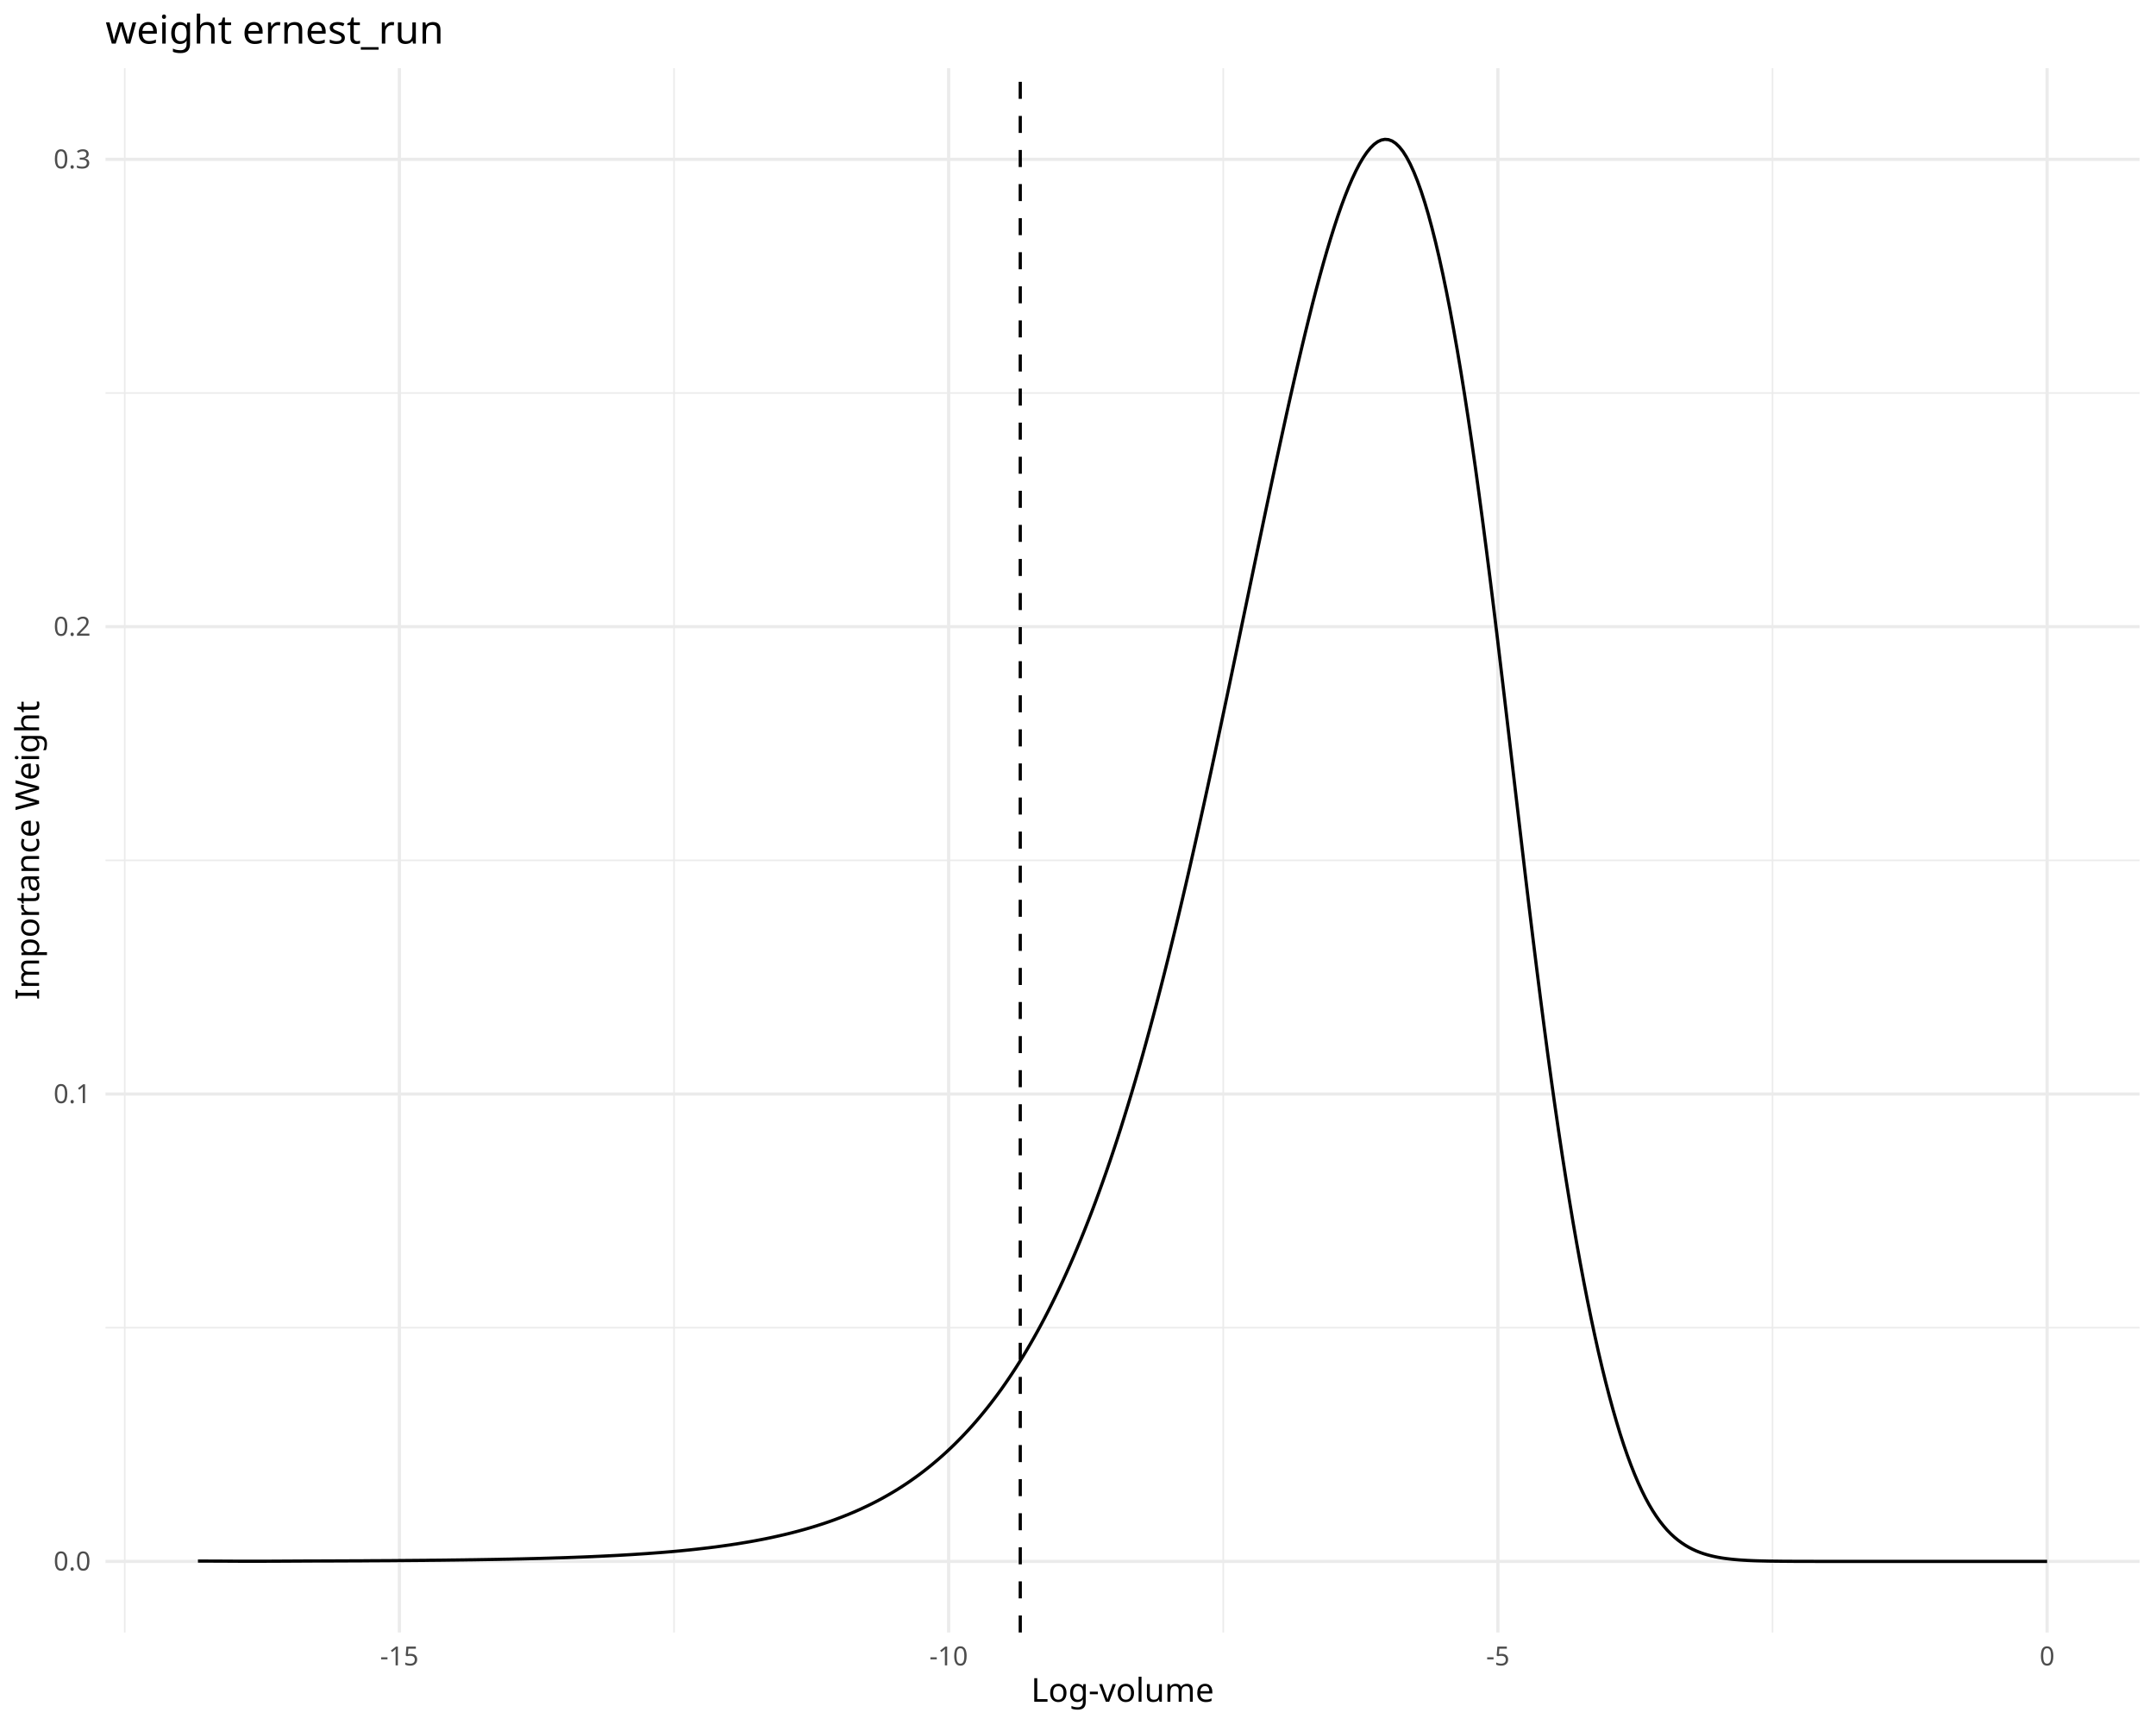
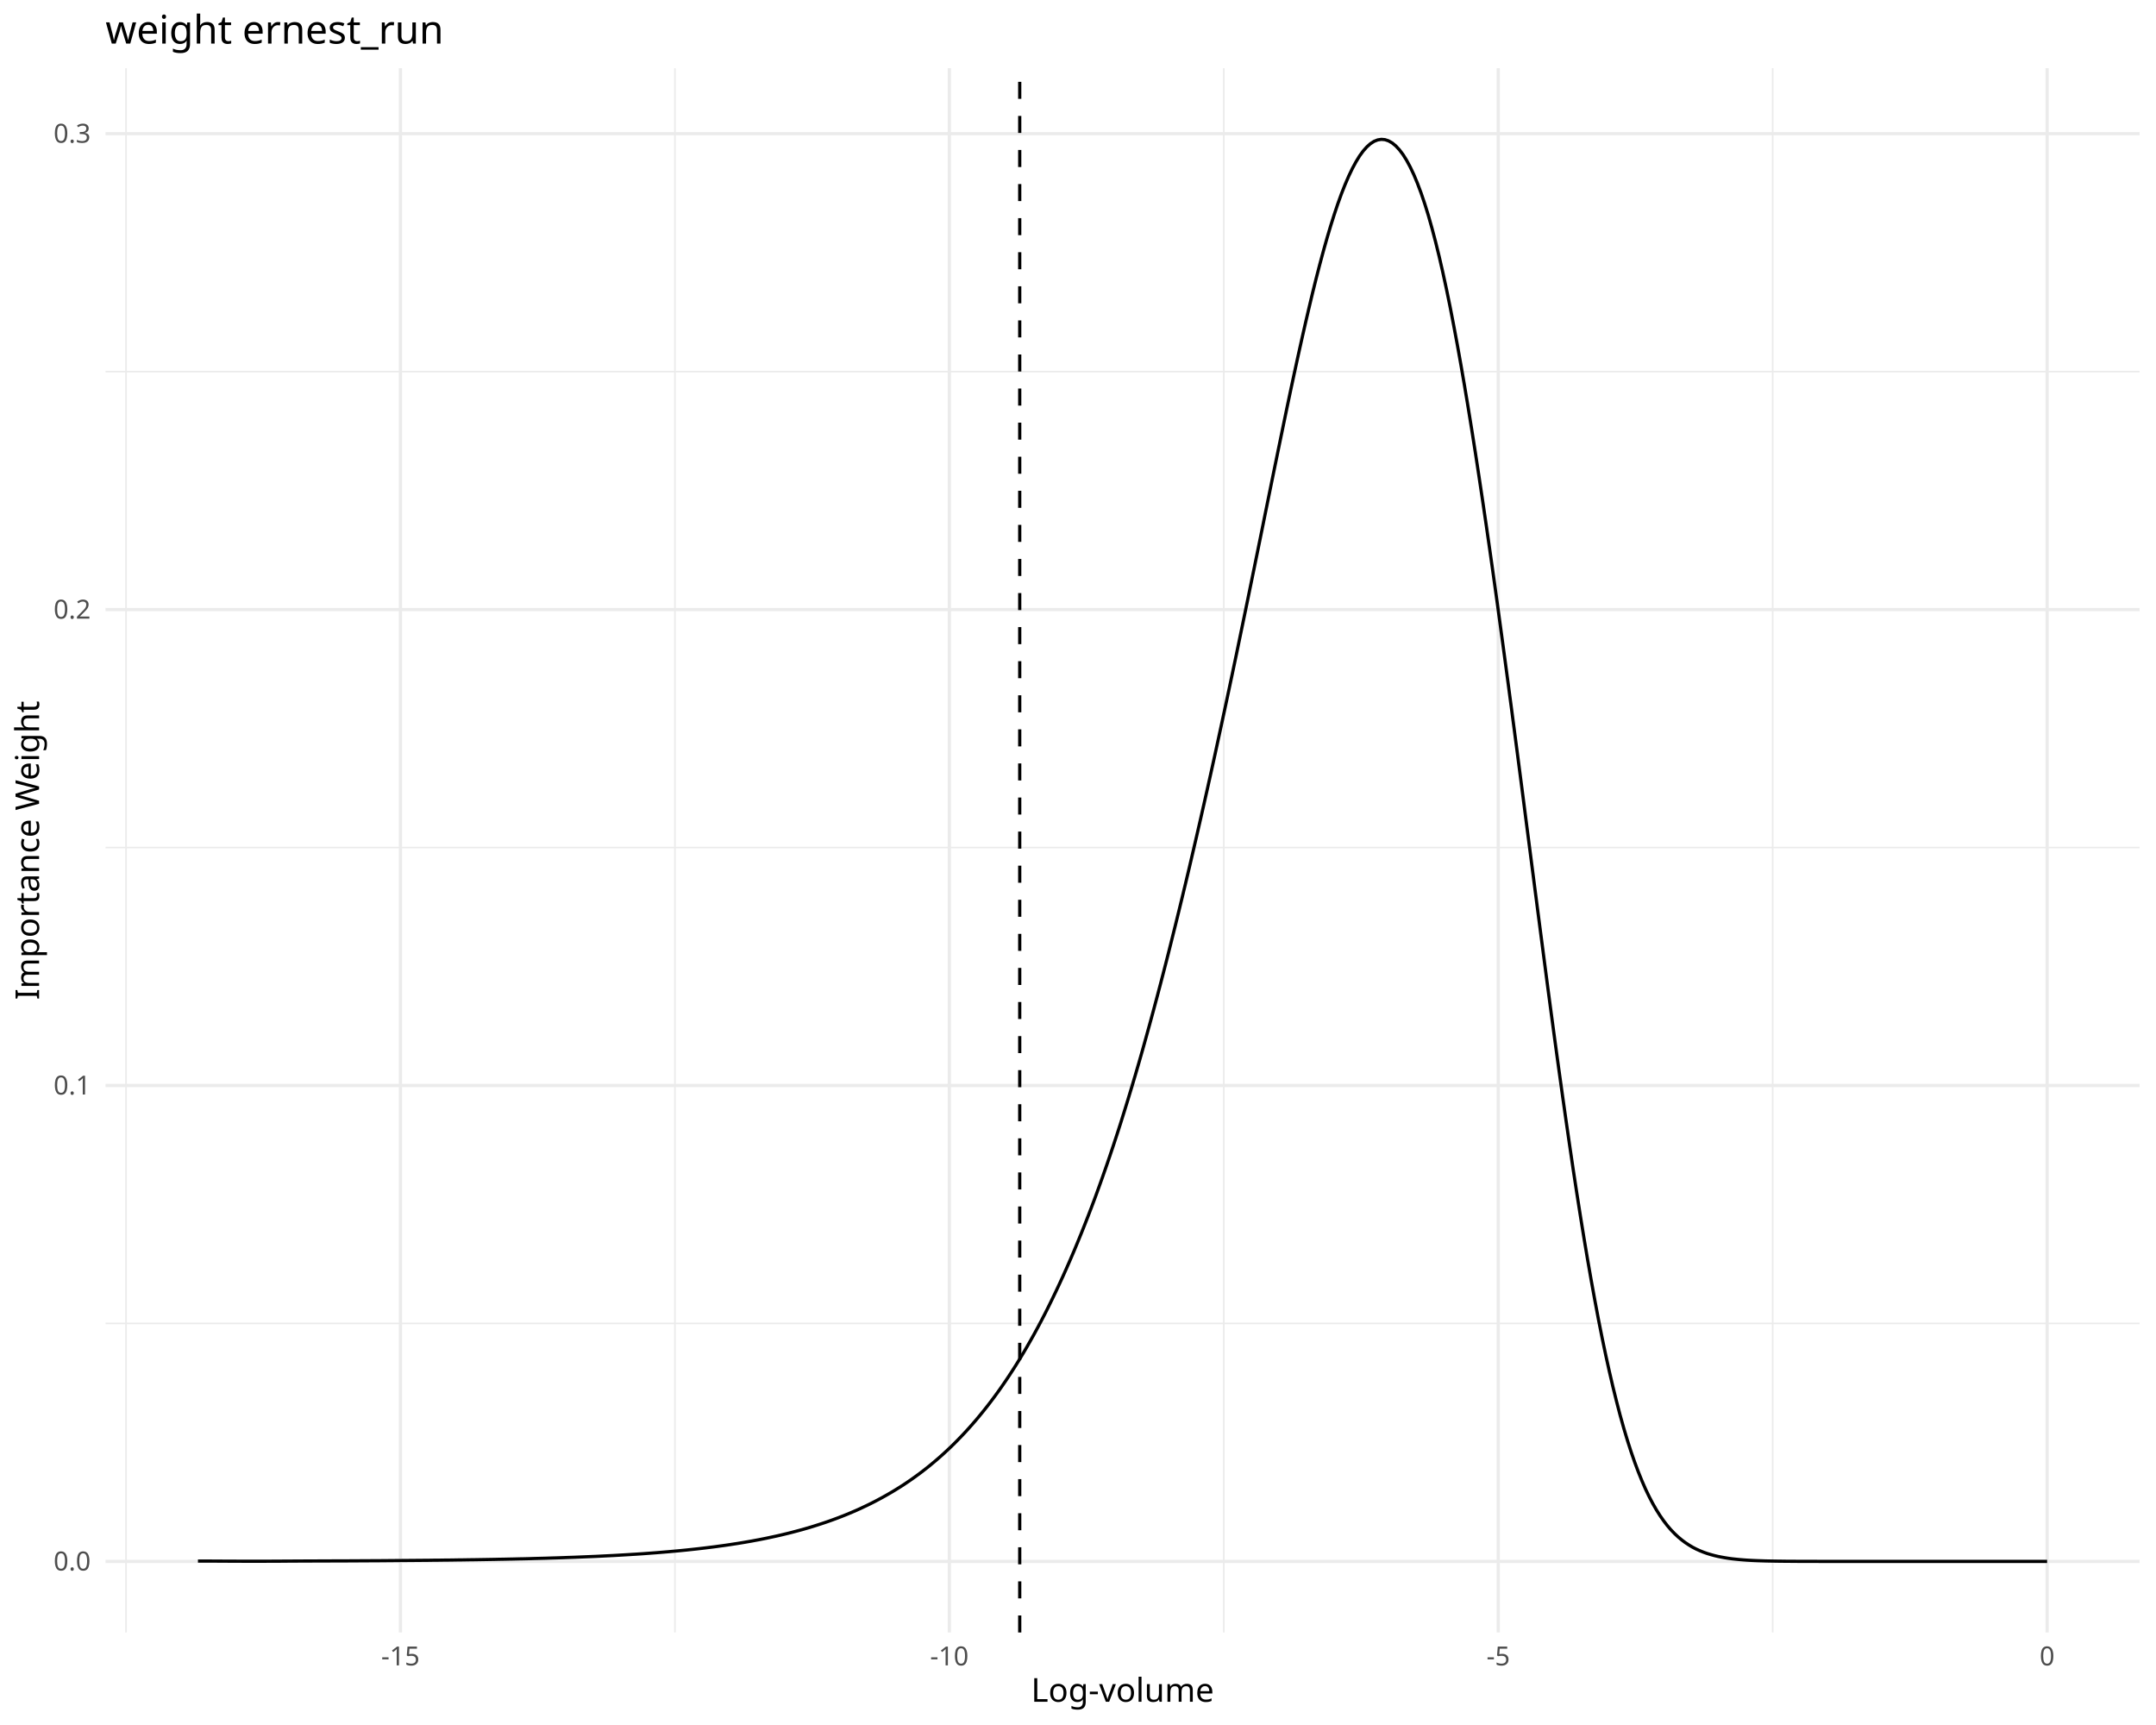
<svg xmlns="http://www.w3.org/2000/svg" class="svglite" data-engine-version="2.0" width="720.00pt" height="576.00pt" viewBox="0 0 720.00 576.00">
  <defs>
    <style type="text/css">
    .svglite line, .svglite polyline, .svglite polygon, .svglite path, .svglite rect, .svglite circle {
      fill: none;
      stroke: #000000;
      stroke-linecap: round;
      stroke-linejoin: round;
      stroke-miterlimit: 10.00;
    }
  </style>
  </defs>
  <rect width="100%" height="100%" style="stroke: none; fill: #FFFFFF;" />
  <defs>
    <clipPath id="cpMC4wMHw3MjAuMDB8MC4wMHw1NzYuMDA=">
      <rect x="0.00" y="0.00" width="720.00" height="576.00" />
    </clipPath>
  </defs>
  <g clip-path="url(#cpMC4wMHw3MjAuMDB8MC4wMHw1NzYuMDA=)">
</g>
  <defs>
    <clipPath id="cpMzUuMjR8NzE0LjUyfDIyLjc4fDU0NS4xMQ==">
      <rect x="35.24" y="22.78" width="679.28" height="522.33" />
    </clipPath>
  </defs>
  <g clip-path="url(#cpMzUuMjR8NzE0LjUyfDIyLjc4fDU0NS4xMQ==)">
-     <polyline points="35.24,443.34 714.52,443.34 " style="stroke-width: 0.53; stroke: #EBEBEB; stroke-linecap: butt;" />
-     <polyline points="35.24,287.28 714.52,287.28 " style="stroke-width: 0.53; stroke: #EBEBEB; stroke-linecap: butt;" />
-     <polyline points="35.24,131.23 714.52,131.23 " style="stroke-width: 0.53; stroke: #EBEBEB; stroke-linecap: butt;" />
-     <polyline points="41.66,545.11 41.66,22.78 " style="stroke-width: 0.53; stroke: #EBEBEB; stroke-linecap: butt;" />
-     <polyline points="225.09,545.11 225.09,22.78 " style="stroke-width: 0.53; stroke: #EBEBEB; stroke-linecap: butt;" />
-     <polyline points="408.51,545.11 408.51,22.78 " style="stroke-width: 0.53; stroke: #EBEBEB; stroke-linecap: butt;" />
-     <polyline points="591.93,545.11 591.93,22.78 " style="stroke-width: 0.53; stroke: #EBEBEB; stroke-linecap: butt;" />
+     <polyline points="35.24,441.91 714.52,441.91 " style="stroke-width: 0.53; stroke: #EBEBEB; stroke-linecap: butt;" />
+     <polyline points="35.24,283.00 714.52,283.00 " style="stroke-width: 0.53; stroke: #EBEBEB; stroke-linecap: butt;" />
+     <polyline points="35.24,124.08 714.52,124.08 " style="stroke-width: 0.53; stroke: #EBEBEB; stroke-linecap: butt;" />
+     <polyline points="42.08,545.11 42.08,22.78 " style="stroke-width: 0.53; stroke: #EBEBEB; stroke-linecap: butt;" />
+     <polyline points="225.39,545.11 225.39,22.78 " style="stroke-width: 0.53; stroke: #EBEBEB; stroke-linecap: butt;" />
+     <polyline points="408.69,545.11 408.69,22.78 " style="stroke-width: 0.53; stroke: #EBEBEB; stroke-linecap: butt;" />
+     <polyline points="591.99,545.11 591.99,22.78 " style="stroke-width: 0.53; stroke: #EBEBEB; stroke-linecap: butt;" />
    <polyline points="35.24,521.37 714.52,521.37 " style="stroke-width: 1.07; stroke: #EBEBEB; stroke-linecap: butt;" />
-     <polyline points="35.24,365.31 714.52,365.31 " style="stroke-width: 1.07; stroke: #EBEBEB; stroke-linecap: butt;" />
-     <polyline points="35.24,209.25 714.52,209.25 " style="stroke-width: 1.07; stroke: #EBEBEB; stroke-linecap: butt;" />
-     <polyline points="35.24,53.20 714.52,53.20 " style="stroke-width: 1.07; stroke: #EBEBEB; stroke-linecap: butt;" />
-     <polyline points="133.37,545.11 133.37,22.78 " style="stroke-width: 1.07; stroke: #EBEBEB; stroke-linecap: butt;" />
-     <polyline points="316.80,545.11 316.80,22.78 " style="stroke-width: 1.07; stroke: #EBEBEB; stroke-linecap: butt;" />
-     <polyline points="500.22,545.11 500.22,22.78 " style="stroke-width: 1.07; stroke: #EBEBEB; stroke-linecap: butt;" />
+     <polyline points="35.24,362.46 714.52,362.46 " style="stroke-width: 1.07; stroke: #EBEBEB; stroke-linecap: butt;" />
+     <polyline points="35.24,203.54 714.52,203.54 " style="stroke-width: 1.07; stroke: #EBEBEB; stroke-linecap: butt;" />
+     <polyline points="35.24,44.63 714.52,44.63 " style="stroke-width: 1.07; stroke: #EBEBEB; stroke-linecap: butt;" />
+     <polyline points="133.73,545.11 133.73,22.78 " style="stroke-width: 1.07; stroke: #EBEBEB; stroke-linecap: butt;" />
+     <polyline points="317.04,545.11 317.04,22.78 " style="stroke-width: 1.07; stroke: #EBEBEB; stroke-linecap: butt;" />
+     <polyline points="500.34,545.11 500.34,22.78 " style="stroke-width: 1.07; stroke: #EBEBEB; stroke-linecap: butt;" />
    <polyline points="683.64,545.11 683.64,22.78 " style="stroke-width: 1.07; stroke: #EBEBEB; stroke-linecap: butt;" />
-     <polyline points="66.11,521.26 67.32,521.26 68.53,521.26 69.74,521.27 70.95,521.27 72.16,521.28 73.37,521.28 74.57,521.29 75.78,521.29 76.99,521.30 78.20,521.31 79.41,521.31 80.62,521.32 81.82,521.32 83.03,521.32 84.24,521.32 85.45,521.32 86.66,521.32 87.87,521.32 89.08,521.31 90.28,521.31 91.49,521.30 92.70,521.30 93.91,521.29 95.12,521.28 96.33,521.28 97.53,521.27 98.74,521.26 99.95,521.26 101.16,521.25 102.37,521.24 103.58,521.24 104.79,521.23 105.99,521.23 107.20,521.23 108.41,521.22 109.62,521.22 110.83,521.22 112.04,521.21 113.25,521.21 114.45,521.20 115.66,521.20 116.87,521.19 118.08,521.19 119.29,521.18 120.50,521.18 121.70,521.17 122.91,521.16 124.12,521.15 125.33,521.15 126.54,521.14 127.75,521.13 128.96,521.12 130.16,521.12 131.37,521.11 132.58,521.10 133.79,521.09 135.00,521.08 136.21,521.07 137.41,521.06 138.62,521.05 139.83,521.04 141.04,521.03 142.25,521.02 143.46,521.00 144.67,520.99 145.87,520.98 147.08,520.97 148.29,520.95 149.50,520.94 150.71,520.92 151.92,520.91 153.12,520.89 154.33,520.88 155.54,520.86 156.75,520.84 157.96,520.83 159.17,520.81 160.38,520.79 161.58,520.77 162.79,520.75 164.00,520.73 165.21,520.71 166.42,520.69 167.63,520.66 168.83,520.64 170.04,520.62 171.25,520.59 172.46,520.56 173.67,520.54 174.88,520.51 176.09,520.48 177.29,520.45 178.50,520.42 179.71,520.39 180.92,520.36 182.13,520.32 183.34,520.29 184.55,520.25 185.75,520.21 186.96,520.18 188.17,520.14 189.38,520.10 190.59,520.05 191.80,520.01 193.00,519.96 194.21,519.92 195.42,519.87 196.63,519.82 197.84,519.77 199.05,519.71 200.26,519.66 201.46,519.60 202.67,519.54 203.88,519.48 205.09,519.42 206.30,519.36 207.51,519.29 208.71,519.22 209.92,519.15 211.13,519.08 212.34,519.00 213.55,518.92 214.76,518.84 215.97,518.76 217.17,518.67 218.38,518.58 219.59,518.49 220.80,518.40 222.01,518.30 223.22,518.20 224.42,518.10 225.63,517.99 226.84,517.88 228.05,517.76 229.26,517.64 230.47,517.52 231.68,517.39 232.88,517.26 234.09,517.12 235.30,516.98 236.51,516.84 237.72,516.69 238.93,516.54 240.13,516.38 241.34,516.21 242.55,516.04 243.76,515.87 244.97,515.68 246.18,515.50 247.39,515.30 248.59,515.10 249.80,514.90 251.01,514.69 252.22,514.47 253.43,514.24 254.64,514.01 255.84,513.77 257.05,513.52 258.26,513.26 259.47,512.99 260.68,512.72 261.89,512.44 263.10,512.15 264.30,511.85 265.51,511.54 266.72,511.22 267.93,510.89 269.14,510.55 270.35,510.20 271.56,509.84 272.76,509.47 273.97,509.08 275.18,508.69 276.39,508.28 277.60,507.86 278.81,507.42 280.01,506.97 281.22,506.51 282.43,506.03 283.64,505.54 284.85,505.03 286.06,504.51 287.27,503.97 288.47,503.41 289.68,502.84 290.89,502.25 292.10,501.64 293.31,501.01 294.52,500.36 295.72,499.69 296.93,499.00 298.14,498.29 299.35,497.56 300.56,496.80 301.77,496.02 302.98,495.22 304.18,494.40 305.39,493.54 306.60,492.67 307.81,491.76 309.02,490.83 310.23,489.87 311.43,488.89 312.64,487.87 313.85,486.83 315.06,485.76 316.27,484.65 317.48,483.52 318.69,482.35 319.89,481.15 321.10,479.92 322.31,478.65 323.52,477.35 324.73,476.01 325.94,474.63 327.14,473.22 328.35,471.76 329.56,470.27 330.77,468.73 331.98,467.15 333.19,465.53 334.40,463.87 335.60,462.16 336.81,460.40 338.02,458.59 339.23,456.74 340.44,454.83 341.65,452.88 342.85,450.87 344.06,448.81 345.27,446.69 346.48,444.52 347.69,442.29 348.90,440.01 350.11,437.66 351.31,435.26 352.52,432.80 353.73,430.27 354.94,427.68 356.15,425.03 357.36,422.31 358.57,419.52 359.77,416.67 360.98,413.75 362.19,410.76 363.40,407.70 364.61,404.57 365.82,401.36 367.02,398.08 368.23,394.72 369.44,391.29 370.65,387.78 371.86,384.18 373.07,380.51 374.28,376.75 375.48,372.91 376.69,368.99 377.90,364.99 379.11,360.91 380.32,356.74 381.53,352.48 382.73,348.15 383.94,343.73 385.15,339.23 386.36,334.65 387.57,329.99 388.78,325.25 389.99,320.43 391.19,315.54 392.40,310.58 393.61,305.54 394.82,300.43 396.03,295.25 397.24,290.00 398.44,284.70 399.65,279.33 400.86,273.90 402.07,268.42 403.28,262.88 404.49,257.30 405.70,251.67 406.90,246.00 408.11,240.30 409.32,234.57 410.53,228.82 411.74,223.04 412.95,217.25 414.15,211.45 415.36,205.64 416.57,199.83 417.78,194.02 418.99,188.22 420.20,182.43 421.41,176.67 422.61,170.92 423.82,165.21 425.03,159.52 426.24,153.88 427.45,148.29 428.66,142.75 429.86,137.28 431.07,131.87 432.28,126.55 433.49,121.31 434.70,116.16 435.91,111.12 437.12,106.20 438.32,101.40 439.53,96.74 440.74,92.22 441.95,87.86 443.16,83.65 444.37,79.62 445.58,75.78 446.78,72.12 447.99,68.66 449.20,65.42 450.41,62.39 451.62,59.59 452.83,57.02 454.03,54.71 455.24,52.66 456.45,50.89 457.66,49.40 458.87,48.21 460.08,47.32 461.29,46.76 462.49,46.53 463.70,46.63 464.91,47.08 466.12,47.89 467.33,49.06 468.54,50.59 469.74,52.50 470.95,54.78 472.16,57.43 473.37,60.44 474.58,63.81 475.79,67.54 477.00,71.63 478.20,76.07 479.41,80.86 480.62,86.01 481.83,91.51 483.04,97.36 484.25,103.54 485.45,110.07 486.66,116.93 487.87,124.13 489.08,131.65 490.29,139.50 491.50,147.66 492.71,156.12 493.91,164.87 495.12,173.89 496.33,183.17 497.54,192.68 498.75,202.40 499.96,212.30 501.16,222.36 502.37,232.53 503.58,242.80 504.79,253.12 506.00,263.45 507.21,273.77 508.42,284.04 509.62,294.22 510.83,304.28 512.04,314.20 513.25,323.94 514.46,333.49 515.67,342.83 516.87,351.93 518.08,360.77 519.29,369.36 520.50,377.67 521.71,385.72 522.92,393.49 524.13,400.98 525.33,408.20 526.54,415.15 527.75,421.84 528.96,428.26 530.17,434.43 531.38,440.33 532.59,445.98 533.79,451.39 535.00,456.55 536.21,461.46 537.42,466.13 538.63,470.57 539.84,474.76 541.04,478.73 542.25,482.46 543.46,485.96 544.67,489.23 545.88,492.29 547.09,495.12 548.30,497.75 549.50,500.17 550.71,502.40 551.92,504.44 553.13,506.30 554.34,508.00 555.55,509.53 556.75,510.92 557.96,512.16 559.17,513.28 560.38,514.28 561.59,515.17 562.80,515.97 564.01,516.68 565.21,517.30 566.42,517.86 567.63,518.34 568.84,518.77 570.05,519.14 571.26,519.46 572.46,519.74 573.67,519.99 574.88,520.20 576.09,520.38 577.30,520.53 578.51,520.67 579.72,520.78 580.92,520.88 582.13,520.96 583.34,521.03 584.55,521.09 585.76,521.14 586.97,521.18 588.17,521.21 589.38,521.24 590.59,521.27 591.80,521.28 593.01,521.30 594.22,521.31 595.43,521.33 596.63,521.33 597.84,521.34 599.05,521.35 600.26,521.35 601.47,521.36 602.68,521.36 603.88,521.36 605.09,521.36 606.30,521.37 607.51,521.37 608.72,521.37 609.93,521.37 611.14,521.37 612.34,521.37 613.55,521.37 614.76,521.37 615.97,521.37 617.18,521.37 618.39,521.37 619.60,521.37 620.80,521.37 622.01,521.37 623.22,521.37 624.43,521.37 625.64,521.37 626.85,521.37 628.05,521.37 629.26,521.37 630.47,521.37 631.68,521.37 632.89,521.37 634.10,521.37 635.31,521.37 636.51,521.37 637.72,521.37 638.93,521.37 640.14,521.37 641.35,521.37 642.56,521.37 643.76,521.37 644.97,521.37 646.18,521.37 647.39,521.37 648.60,521.37 649.81,521.37 651.02,521.37 652.22,521.37 653.43,521.37 654.64,521.37 655.85,521.37 657.06,521.37 658.27,521.37 659.47,521.37 660.68,521.37 661.89,521.37 663.10,521.37 664.31,521.37 665.52,521.37 666.73,521.37 667.93,521.37 669.14,521.37 670.35,521.37 671.56,521.37 672.77,521.37 673.98,521.37 675.18,521.37 676.39,521.37 677.60,521.37 678.81,521.37 680.02,521.37 681.23,521.37 682.44,521.37 683.64,521.37 " style="stroke-width: 1.07; stroke-linecap: butt;" />
-     <line x1="340.72" y1="545.11" x2="340.72" y2="22.78" style="stroke-width: 1.07; stroke-dasharray: 5.69,5.69; stroke-linecap: butt;" />
+     <polyline points="66.11,521.26 67.32,521.26 68.53,521.26 69.74,521.26 70.95,521.27 72.16,521.27 73.37,521.28 74.57,521.29 75.78,521.29 76.99,521.30 78.20,521.30 79.41,521.31 80.62,521.31 81.82,521.32 83.03,521.32 84.24,521.32 85.45,521.32 86.66,521.32 87.87,521.32 89.08,521.31 90.28,521.31 91.49,521.30 92.70,521.30 93.91,521.29 95.12,521.28 96.33,521.27 97.53,521.27 98.74,521.26 99.95,521.25 101.16,521.25 102.37,521.24 103.58,521.24 104.79,521.23 105.99,521.23 107.20,521.22 108.41,521.22 109.62,521.22 110.83,521.21 112.04,521.21 113.25,521.20 114.45,521.20 115.66,521.20 116.87,521.19 118.08,521.18 119.29,521.18 120.50,521.17 121.70,521.17 122.91,521.16 124.12,521.15 125.33,521.14 126.54,521.14 127.75,521.13 128.96,521.12 130.16,521.11 131.37,521.10 132.58,521.09 133.79,521.08 135.00,521.07 136.21,521.06 137.41,521.05 138.62,521.04 139.83,521.03 141.04,521.02 142.25,521.01 143.46,521.00 144.67,520.98 145.87,520.97 147.08,520.96 148.29,520.94 149.50,520.93 150.71,520.92 151.92,520.90 153.12,520.88 154.33,520.87 155.54,520.85 156.75,520.83 157.96,520.82 159.17,520.80 160.38,520.78 161.58,520.76 162.79,520.74 164.00,520.72 165.21,520.70 166.42,520.67 167.63,520.65 168.83,520.63 170.04,520.60 171.25,520.58 172.46,520.55 173.67,520.52 174.88,520.50 176.09,520.47 177.29,520.44 178.50,520.40 179.71,520.37 180.92,520.34 182.13,520.31 183.34,520.27 184.55,520.23 185.75,520.20 186.96,520.16 188.17,520.12 189.38,520.07 190.59,520.03 191.80,519.99 193.00,519.94 194.21,519.89 195.42,519.84 196.63,519.79 197.84,519.74 199.05,519.69 200.26,519.63 201.46,519.57 202.67,519.51 203.88,519.45 205.09,519.39 206.30,519.32 207.51,519.25 208.71,519.18 209.92,519.11 211.13,519.03 212.34,518.96 213.55,518.88 214.76,518.80 215.97,518.71 217.17,518.62 218.38,518.53 219.59,518.44 220.80,518.34 222.01,518.24 223.22,518.14 224.42,518.03 225.63,517.92 226.84,517.81 228.05,517.69 229.26,517.57 230.47,517.44 231.68,517.31 232.88,517.18 234.09,517.04 235.30,516.90 236.51,516.75 237.72,516.60 238.93,516.45 240.13,516.28 241.34,516.12 242.55,515.95 243.76,515.77 244.97,515.58 246.18,515.40 247.39,515.20 248.59,515.00 249.80,514.79 251.01,514.58 252.22,514.35 253.43,514.13 254.64,513.89 255.84,513.65 257.05,513.39 258.26,513.13 259.47,512.87 260.68,512.59 261.89,512.30 263.10,512.01 264.30,511.71 265.51,511.39 266.72,511.07 267.93,510.74 269.14,510.39 270.35,510.04 271.56,509.67 272.76,509.29 273.97,508.90 275.18,508.50 276.39,508.09 277.60,507.66 278.81,507.22 280.01,506.77 281.22,506.30 282.43,505.82 283.64,505.32 284.85,504.81 286.06,504.28 287.27,503.74 288.47,503.17 289.68,502.60 290.89,502.00 292.10,501.39 293.31,500.75 294.52,500.10 295.72,499.43 296.93,498.74 298.14,498.03 299.35,497.29 300.56,496.54 301.77,495.76 302.98,494.95 304.18,494.13 305.39,493.27 306.60,492.39 307.81,491.49 309.02,490.55 310.23,489.59 311.43,488.60 312.64,487.58 313.85,486.53 315.06,485.45 316.27,484.33 317.48,483.19 318.69,482.01 319.89,480.79 321.10,479.54 322.31,478.26 323.52,476.93 324.73,475.57 325.94,474.17 327.14,472.73 328.35,471.25 329.56,469.73 330.77,468.16 331.98,466.55 333.19,464.90 334.40,463.19 335.60,461.45 336.81,459.65 338.02,457.80 339.23,455.90 340.44,453.95 341.65,451.95 342.85,449.90 344.06,447.79 345.27,445.63 346.48,443.41 347.69,441.13 348.90,438.80 350.11,436.40 351.31,433.95 352.52,431.44 353.73,428.87 354.94,426.24 356.15,423.54 357.36,420.78 358.57,417.96 359.77,415.07 360.98,412.12 362.19,409.09 363.40,406.00 364.61,402.84 365.82,399.61 367.02,396.31 368.23,392.93 369.44,389.48 370.65,385.95 371.86,382.34 373.07,378.66 374.28,374.90 375.48,371.06 376.69,367.14 377.90,363.15 379.11,359.08 380.32,354.93 381.53,350.70 382.73,346.40 383.94,342.02 385.15,337.57 386.36,333.05 387.57,328.46 388.78,323.80 389.99,319.08 391.19,314.29 392.40,309.44 393.61,304.52 394.82,299.54 396.03,294.51 397.24,289.41 398.44,284.26 399.65,279.05 400.86,273.78 402.07,268.46 403.28,263.08 404.49,257.65 405.70,252.16 406.90,246.62 408.11,241.03 409.32,235.40 410.53,229.72 411.74,224.00 412.95,218.24 414.15,212.44 415.36,206.60 416.57,200.74 417.78,194.84 418.99,188.93 420.20,183.00 421.41,177.06 422.61,171.11 423.82,165.17 425.03,159.23 426.24,153.32 427.45,147.44 428.66,141.59 429.86,135.80 431.07,130.07 432.28,124.43 433.49,118.87 434.70,113.42 435.91,108.09 437.12,102.90 438.32,97.86 439.53,92.99 440.74,88.30 441.95,83.80 443.16,79.51 444.37,75.44 445.58,71.61 446.78,68.02 447.99,64.68 449.20,61.61 450.41,58.81 451.62,56.28 452.83,54.04 454.03,52.08 455.24,50.42 456.45,49.06 457.66,47.98 458.87,47.20 460.08,46.72 461.29,46.53 462.49,46.63 463.70,47.03 464.91,47.72 466.12,48.71 467.33,50.01 468.54,51.61 469.74,53.53 470.95,55.78 472.16,58.34 473.37,61.24 474.58,64.47 475.79,68.03 477.00,71.93 478.20,76.17 479.41,80.75 480.62,85.67 481.83,90.93 483.04,96.51 484.25,102.39 485.45,108.58 486.66,115.05 487.87,121.80 489.08,128.80 490.29,136.05 491.50,143.52 492.71,151.20 493.91,159.08 495.12,167.14 496.33,175.38 497.54,183.77 498.75,192.31 499.96,200.99 501.16,209.79 502.37,218.70 503.58,227.71 504.79,236.82 506.00,246.00 507.21,255.25 508.42,264.55 509.62,273.88 510.83,283.22 512.04,292.57 513.25,301.90 514.46,311.20 515.67,320.44 516.87,329.62 518.08,338.70 519.29,347.67 520.50,356.51 521.71,365.20 522.92,373.73 524.13,382.08 525.33,390.23 526.54,398.16 527.75,405.87 528.96,413.33 530.17,420.54 531.38,427.47 532.59,434.13 533.79,440.50 535.00,446.58 536.21,452.36 537.42,457.85 538.63,463.04 539.84,467.93 541.04,472.54 542.25,476.86 543.46,480.90 544.67,484.67 545.88,488.17 547.09,491.41 548.30,494.40 549.50,497.16 550.71,499.69 551.92,502.01 553.13,504.12 554.34,506.04 555.55,507.78 556.75,509.35 557.96,510.77 559.17,512.03 560.38,513.17 561.59,514.18 562.80,515.09 564.01,515.89 565.21,516.61 566.42,517.24 567.63,517.79 568.84,518.28 570.05,518.71 571.26,519.08 572.46,519.41 573.67,519.70 574.88,519.94 576.09,520.16 577.30,520.35 578.51,520.51 579.72,520.64 580.92,520.76 582.13,520.86 583.34,520.95 584.55,521.02 585.76,521.08 586.97,521.13 588.17,521.17 589.38,521.21 590.59,521.24 591.80,521.26 593.01,521.28 594.22,521.30 595.43,521.31 596.63,521.33 597.84,521.33 599.05,521.34 600.26,521.35 601.47,521.35 602.68,521.36 603.88,521.36 605.09,521.36 606.30,521.36 607.51,521.37 608.72,521.37 609.93,521.37 611.14,521.37 612.34,521.37 613.55,521.37 614.76,521.37 615.97,521.37 617.18,521.37 618.39,521.37 619.60,521.37 620.80,521.37 622.01,521.37 623.22,521.37 624.43,521.37 625.64,521.37 626.85,521.37 628.05,521.37 629.26,521.37 630.47,521.37 631.68,521.37 632.89,521.37 634.10,521.37 635.31,521.37 636.51,521.37 637.72,521.37 638.93,521.37 640.14,521.37 641.35,521.37 642.56,521.37 643.76,521.37 644.97,521.37 646.18,521.37 647.39,521.37 648.60,521.37 649.81,521.37 651.02,521.37 652.22,521.37 653.43,521.37 654.64,521.37 655.85,521.37 657.06,521.37 658.27,521.37 659.47,521.37 660.68,521.37 661.89,521.37 663.10,521.37 664.31,521.37 665.52,521.37 666.73,521.37 667.93,521.37 669.14,521.37 670.35,521.37 671.56,521.37 672.77,521.37 673.98,521.37 675.18,521.37 676.39,521.37 677.60,521.37 678.81,521.37 680.02,521.37 681.23,521.37 682.44,521.37 683.64,521.37 " style="stroke-width: 1.07; stroke-linecap: butt;" />
+     <line x1="340.54" y1="545.11" x2="340.54" y2="22.78" style="stroke-width: 1.07; stroke-dasharray: 5.69,5.69; stroke-linecap: butt;" />
  </g>
  <g clip-path="url(#cpMC4wMHw3MjAuMDB8MC4wMHw1NzYuMDA=)">
    <text x="30.31" y="524.40" text-anchor="end" style="font-size: 8.80px; fill: #4D4D4D; font-family: sans;" textLength="12.23px" lengthAdjust="spacingAndGlyphs">0.0</text>
-     <text x="30.31" y="368.34" text-anchor="end" style="font-size: 8.80px; fill: #4D4D4D; font-family: sans;" textLength="12.23px" lengthAdjust="spacingAndGlyphs">0.1</text>
-     <text x="30.31" y="212.28" text-anchor="end" style="font-size: 8.80px; fill: #4D4D4D; font-family: sans;" textLength="12.23px" lengthAdjust="spacingAndGlyphs">0.2</text>
-     <text x="30.31" y="56.22" text-anchor="end" style="font-size: 8.80px; fill: #4D4D4D; font-family: sans;" textLength="12.23px" lengthAdjust="spacingAndGlyphs">0.3</text>
-     <text x="133.37" y="556.10" text-anchor="middle" style="font-size: 8.80px; fill: #4D4D4D; font-family: sans;" textLength="12.72px" lengthAdjust="spacingAndGlyphs">-15</text>
-     <text x="316.80" y="556.10" text-anchor="middle" style="font-size: 8.80px; fill: #4D4D4D; font-family: sans;" textLength="12.72px" lengthAdjust="spacingAndGlyphs">-10</text>
-     <text x="500.22" y="556.10" text-anchor="middle" style="font-size: 8.80px; fill: #4D4D4D; font-family: sans;" textLength="7.82px" lengthAdjust="spacingAndGlyphs">-5</text>
+     <text x="30.31" y="365.48" text-anchor="end" style="font-size: 8.80px; fill: #4D4D4D; font-family: sans;" textLength="12.23px" lengthAdjust="spacingAndGlyphs">0.1</text>
+     <text x="30.31" y="206.57" text-anchor="end" style="font-size: 8.80px; fill: #4D4D4D; font-family: sans;" textLength="12.23px" lengthAdjust="spacingAndGlyphs">0.2</text>
+     <text x="30.31" y="47.66" text-anchor="end" style="font-size: 8.80px; fill: #4D4D4D; font-family: sans;" textLength="12.23px" lengthAdjust="spacingAndGlyphs">0.3</text>
+     <text x="133.73" y="556.10" text-anchor="middle" style="font-size: 8.80px; fill: #4D4D4D; font-family: sans;" textLength="12.72px" lengthAdjust="spacingAndGlyphs">-15</text>
+     <text x="317.04" y="556.10" text-anchor="middle" style="font-size: 8.80px; fill: #4D4D4D; font-family: sans;" textLength="12.72px" lengthAdjust="spacingAndGlyphs">-10</text>
+     <text x="500.34" y="556.10" text-anchor="middle" style="font-size: 8.80px; fill: #4D4D4D; font-family: sans;" textLength="7.82px" lengthAdjust="spacingAndGlyphs">-5</text>
    <text x="683.64" y="556.10" text-anchor="middle" style="font-size: 8.80px; fill: #4D4D4D; font-family: sans;" textLength="4.89px" lengthAdjust="spacingAndGlyphs">0</text>
    <text x="374.88" y="568.24" text-anchor="middle" style="font-size: 11.00px; font-family: sans;" textLength="57.49px" lengthAdjust="spacingAndGlyphs">Log-volume</text>
    <text transform="translate(13.05,283.95) rotate(-90)" text-anchor="middle" style="font-size: 11.00px; font-family: sans;" textLength="92.33px" lengthAdjust="spacingAndGlyphs">Importance Weight</text>
    <text x="35.24" y="14.56" style="font-size: 13.20px; font-family: sans;" textLength="104.94px" lengthAdjust="spacingAndGlyphs">weight ernest_run</text>
  </g>
</svg>
